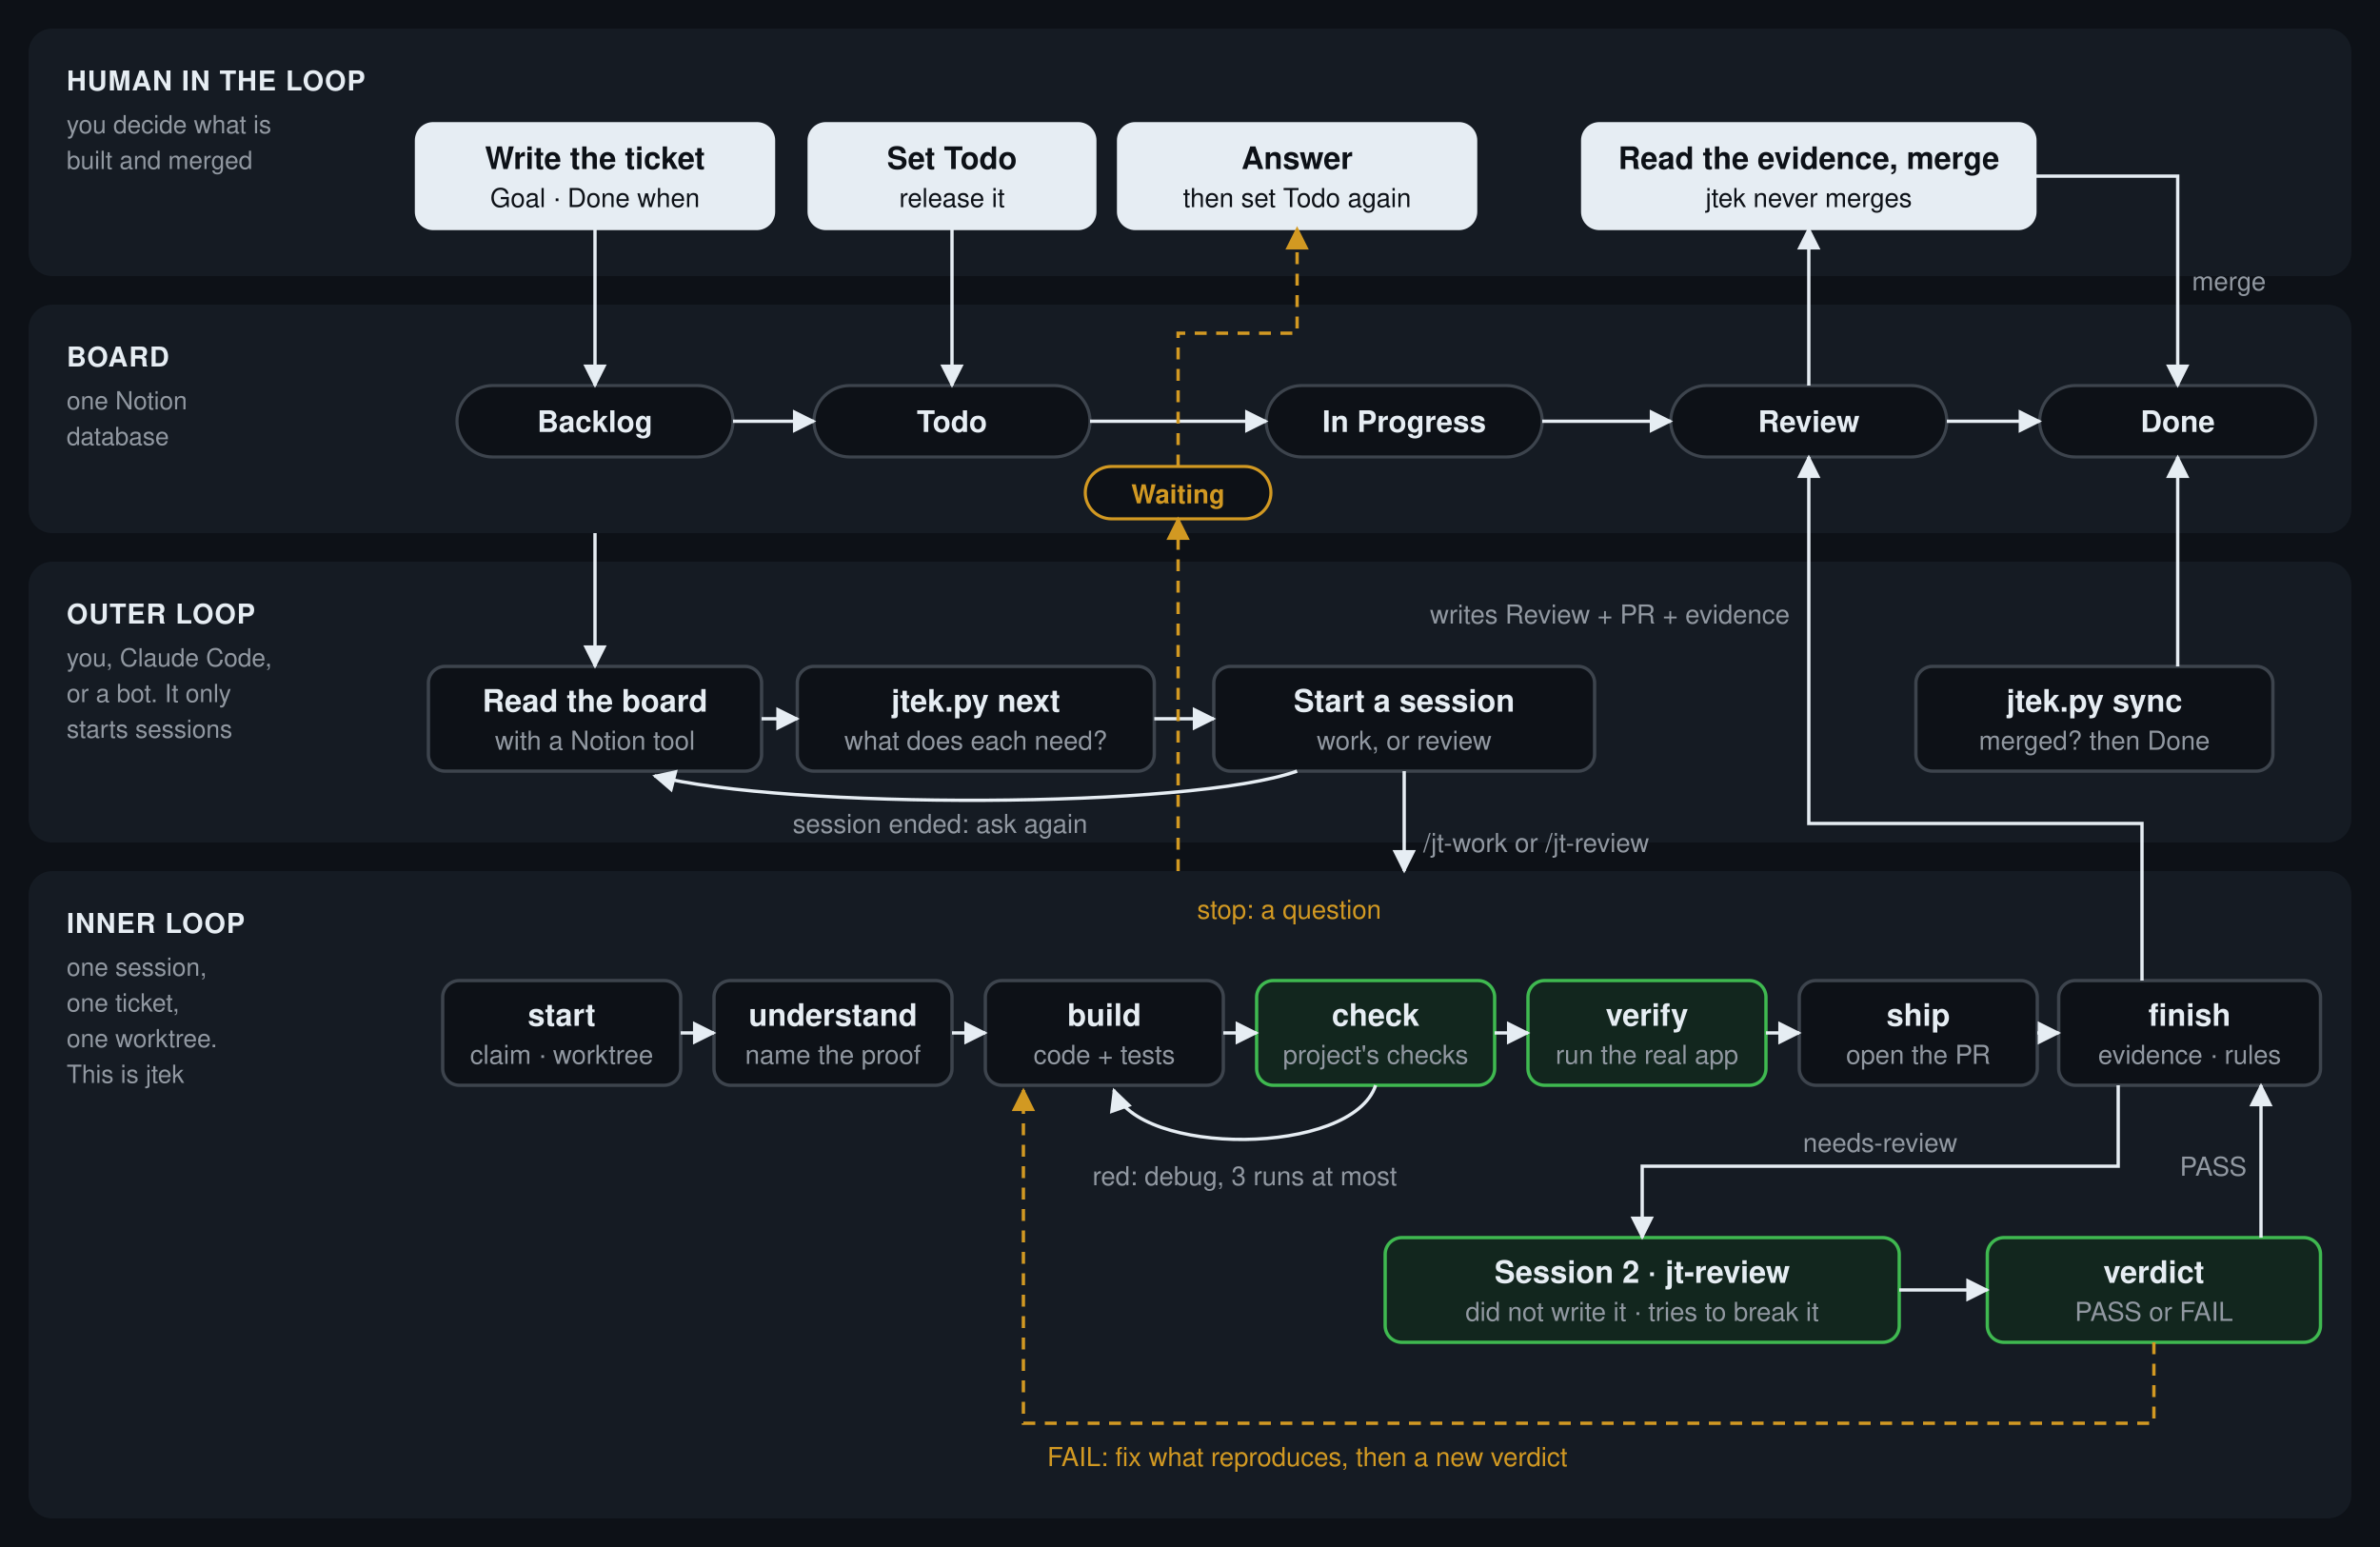
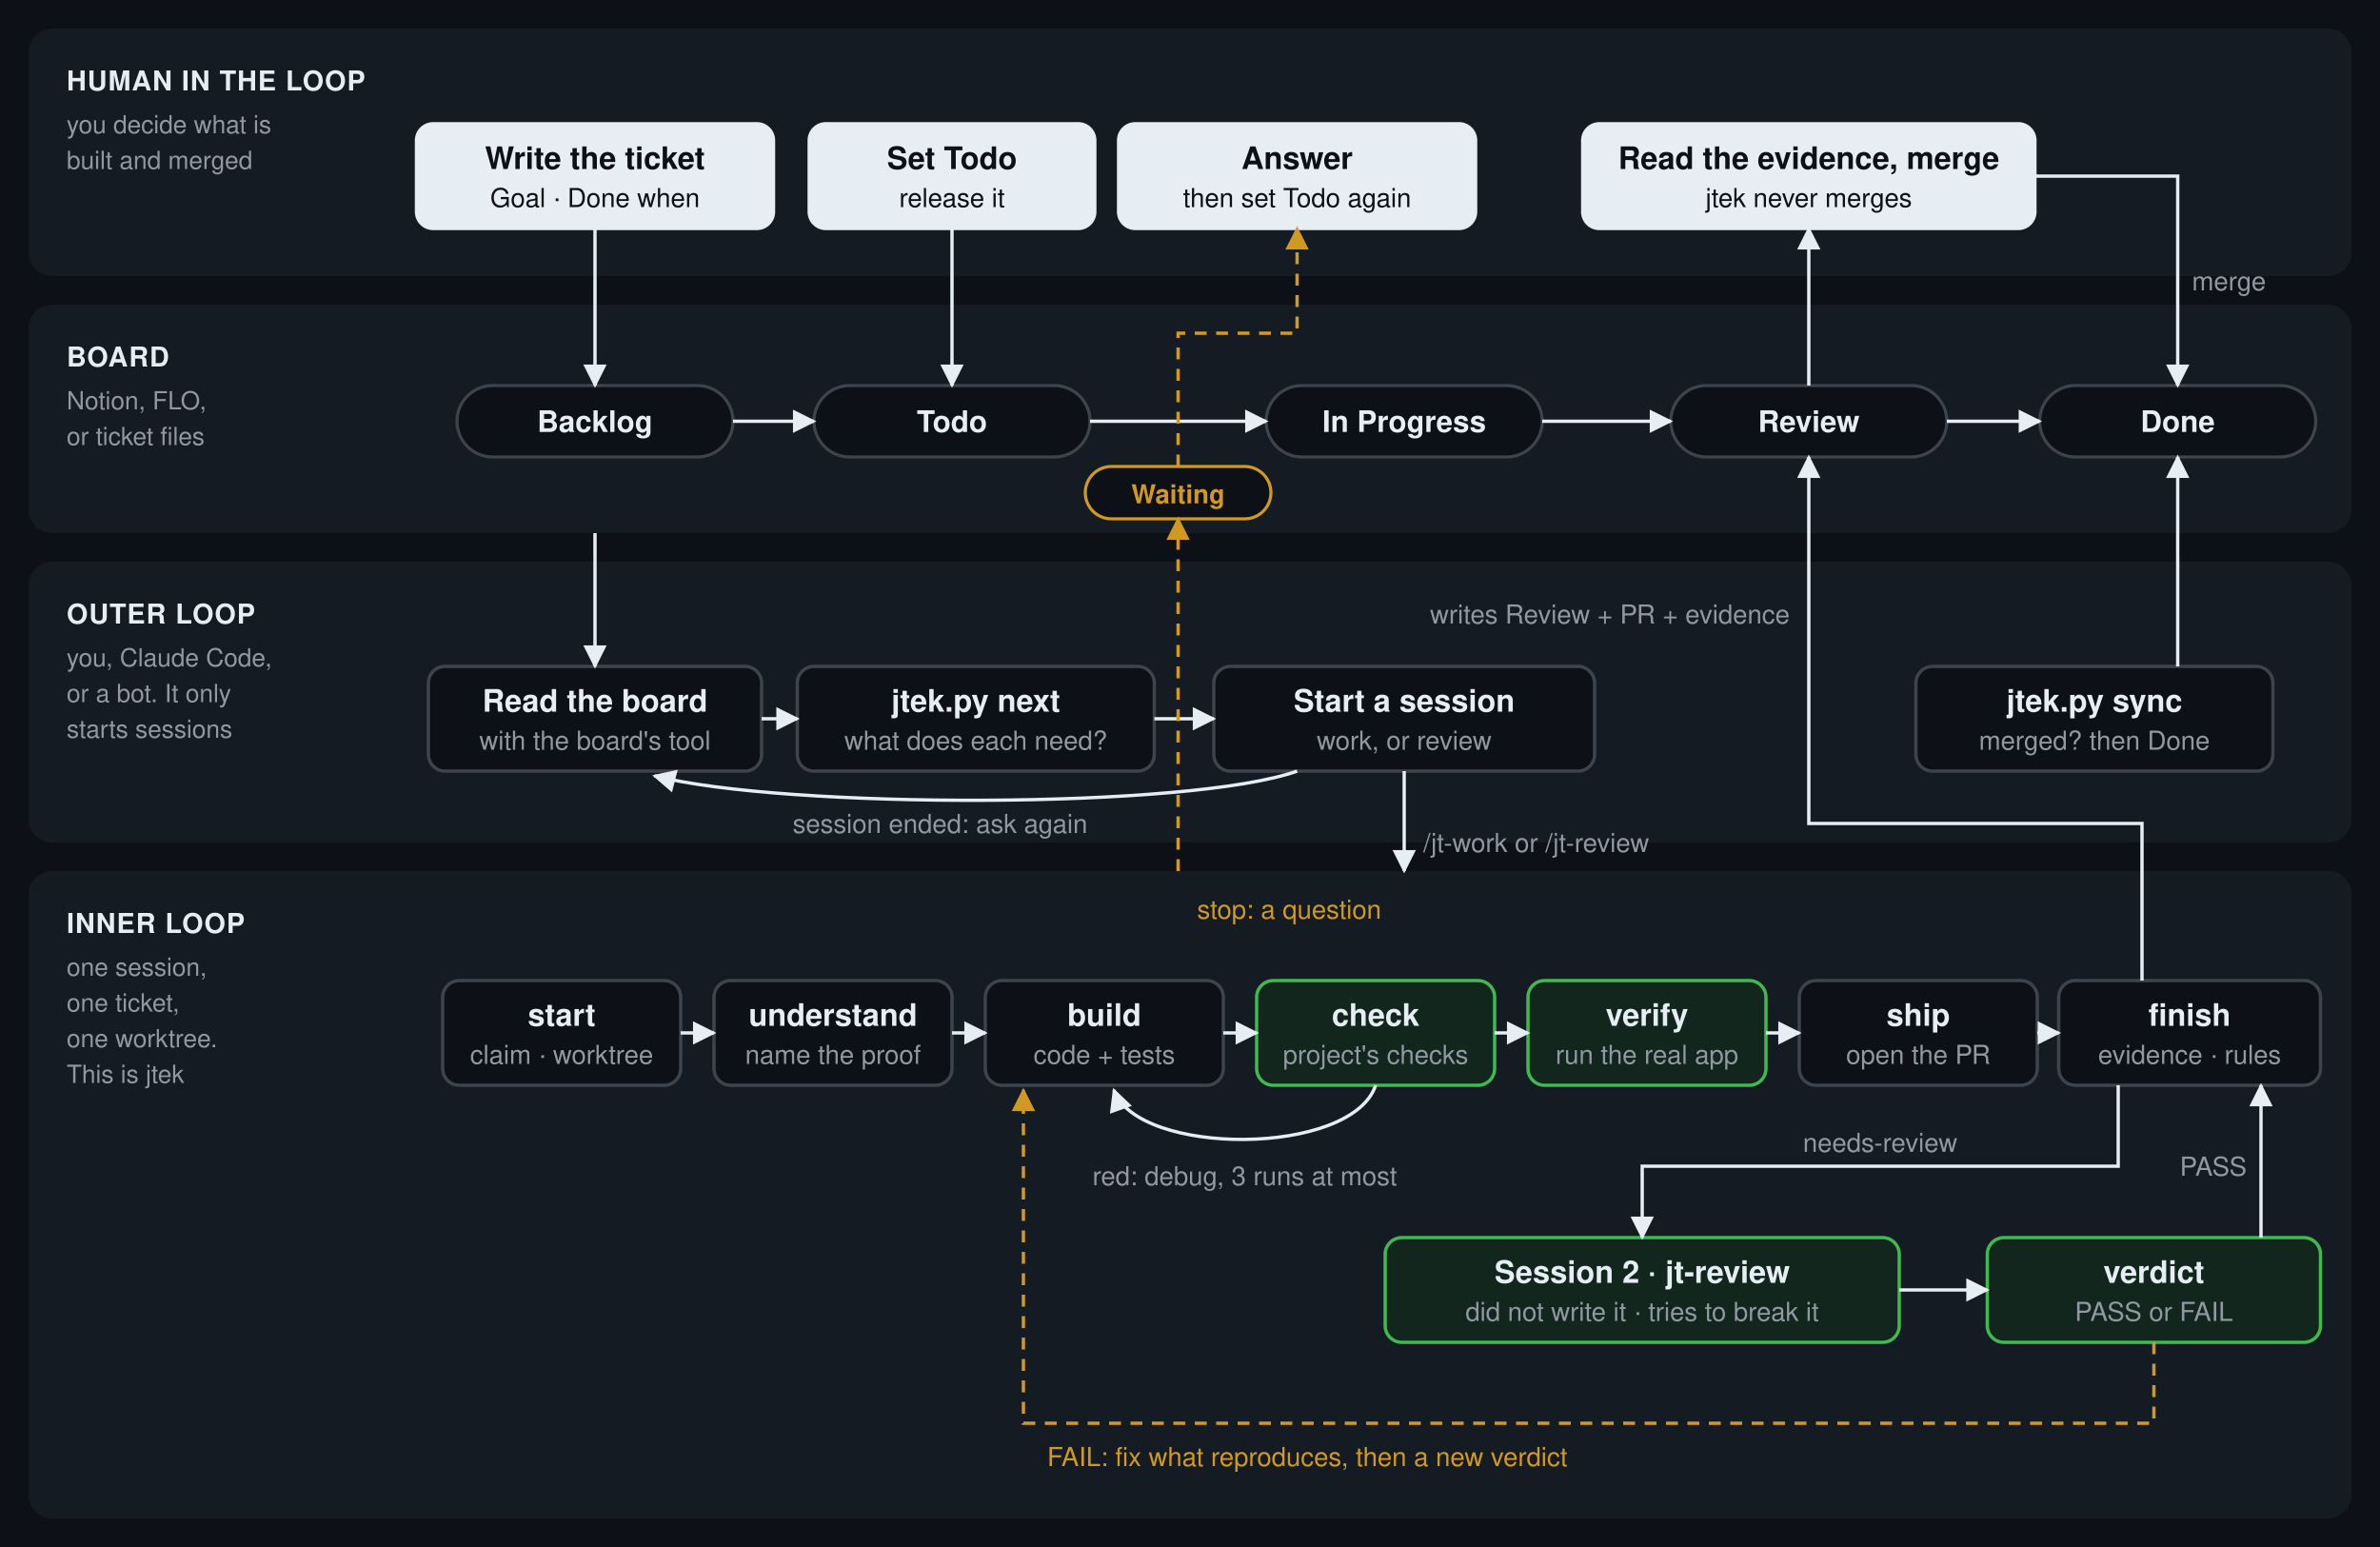
- <svg xmlns="http://www.w3.org/2000/svg" viewBox="0 0 1000 650" width="1000" height="650" role="img" aria-label="The whole factory in four bands. Human in the loop: you write the ticket, set Todo, answer questions, read the evidence and merge. The board in Notion: Backlog, Todo, In Progress with Waiting, Review, Done. Outer loop, run by you, Claude Code, or a bot: read the board, ask jtek.py next what each ticket needs, start a session, and ask again when it ends; jtek.py sync sets Done after a merge. Inner loop, one session per ticket in its own worktree: start, understand, build, check, verify, ship, finish; a second session reviews and gives a verdict.">
+ <svg xmlns="http://www.w3.org/2000/svg" viewBox="0 0 1000 650" width="1000" height="650" role="img" aria-label="The whole factory in four bands. Human in the loop: you write the ticket, set Todo, answer questions, read the evidence and merge. The board, in Notion, in FLO, or as ticket files: Backlog, Todo, In Progress with Waiting, Review, Done. Outer loop, run by you, Claude Code, or a bot: read the board, ask jtek.py next what each ticket needs, start a session, and ask again when it ends; jtek.py sync sets Done after a merge. Inner loop, one session per ticket in its own worktree: start, understand, build, check, verify, ship, finish; a second session reviews and gives a verdict.">
  <defs>
    <marker id="a" viewBox="0 0 10 10" refX="9" refY="5" markerWidth="7" markerHeight="7" orient="auto-start-reverse">
      <path d="M0 0L10 5L0 10z" fill="#e6edf3" />
    </marker>
    <marker id="aw" viewBox="0 0 10 10" refX="9" refY="5" markerWidth="7" markerHeight="7" orient="auto-start-reverse">
      <path d="M0 0L10 5L0 10z" fill="#d29922" />
    </marker>
  </defs>
  <rect width="1000" height="650" fill="#0d1117" />
  <g font-family="-apple-system, BlinkMacSystemFont, Segoe UI, Helvetica, Arial, sans-serif">
    <rect x="12" y="12" width="976" height="104" rx="10" fill="#151b23" />
    <text x="28" y="38" font-size="11.5" font-weight="700" letter-spacing="0.4" fill="#e6edf3">HUMAN IN THE LOOP</text>
    <text x="28" y="56" font-size="10.5" fill="#9198a1">you decide what is</text>
    <text x="28" y="71" font-size="10.5" fill="#9198a1">built and merged</text>
    <rect x="175.0" y="52" width="150" height="44" rx="7" fill="#e6edf3" stroke="#e6edf3" stroke-width="1.4" />
    <text x="250" y="71" font-size="13" font-weight="600" text-anchor="middle" fill="#0d1117">Write the ticket</text>
    <text x="250" y="87" font-size="11" text-anchor="middle" fill="#0d1117">Goal · Done when</text>
    <rect x="340.0" y="52" width="120" height="44" rx="7" fill="#e6edf3" stroke="#e6edf3" stroke-width="1.4" />
    <text x="400" y="71" font-size="13" font-weight="600" text-anchor="middle" fill="#0d1117">Set Todo</text>
    <text x="400" y="87" font-size="11" text-anchor="middle" fill="#0d1117">release it</text>
    <rect x="470.0" y="52" width="150" height="44" rx="7" fill="#e6edf3" stroke="#e6edf3" stroke-width="1.4" />
    <text x="545" y="71" font-size="13" font-weight="600" text-anchor="middle" fill="#0d1117">Answer</text>
    <text x="545" y="87" font-size="11" text-anchor="middle" fill="#0d1117">then set Todo again</text>
    <rect x="665.0" y="52" width="190" height="44" rx="7" fill="#e6edf3" stroke="#e6edf3" stroke-width="1.4" />
    <text x="760" y="71" font-size="13" font-weight="600" text-anchor="middle" fill="#0d1117">Read the evidence, merge</text>
    <text x="760" y="87" font-size="11" text-anchor="middle" fill="#0d1117">jtek never merges</text>
    <rect x="12" y="128" width="976" height="96" rx="10" fill="#151b23" />
    <text x="28" y="154" font-size="11.5" font-weight="700" letter-spacing="0.4" fill="#e6edf3">BOARD</text>
-     <text x="28" y="172" font-size="10.5" fill="#9198a1">one Notion</text>
-     <text x="28" y="187" font-size="10.5" fill="#9198a1">database</text>
+     <text x="28" y="172" font-size="10.5" fill="#9198a1">Notion, FLO,</text>
+     <text x="28" y="187" font-size="10.5" fill="#9198a1">or ticket files</text>
    <rect x="192.0" y="162" width="116" height="30" rx="15.0" fill="#0d1117" stroke="#3d444d" stroke-width="1.3" />
    <text x="250" y="181.5" font-size="12.5" font-weight="600" text-anchor="middle" fill="#e6edf3">Backlog</text>
    <rect x="342.0" y="162" width="116" height="30" rx="15.0" fill="#0d1117" stroke="#3d444d" stroke-width="1.3" />
    <text x="400" y="181.5" font-size="12.5" font-weight="600" text-anchor="middle" fill="#e6edf3">Todo</text>
    <rect x="532.0" y="162" width="116" height="30" rx="15.0" fill="#0d1117" stroke="#3d444d" stroke-width="1.3" />
    <text x="590" y="181.5" font-size="12.5" font-weight="600" text-anchor="middle" fill="#e6edf3">In Progress</text>
    <rect x="702.0" y="162" width="116" height="30" rx="15.0" fill="#0d1117" stroke="#3d444d" stroke-width="1.3" />
    <text x="760" y="181.5" font-size="12.5" font-weight="600" text-anchor="middle" fill="#e6edf3">Review</text>
    <rect x="857.0" y="162" width="116" height="30" rx="15.0" fill="#0d1117" stroke="#3d444d" stroke-width="1.3" />
    <text x="915" y="181.5" font-size="12.5" font-weight="600" text-anchor="middle" fill="#e6edf3">Done</text>
    <rect x="456.0" y="196" width="78" height="22" rx="11.0" fill="#0d1117" stroke="#d29922" stroke-width="1.3" />
    <text x="495" y="211.5" font-size="11" font-weight="600" text-anchor="middle" fill="#d29922">Waiting</text>
    <path d="M308 177H342" fill="none" stroke="#e6edf3" stroke-width="1.4" marker-end="url(#a)" />
    <path d="M458 177H532" fill="none" stroke="#e6edf3" stroke-width="1.4" marker-end="url(#a)" />
    <path d="M648 177H702" fill="none" stroke="#e6edf3" stroke-width="1.4" marker-end="url(#a)" />
    <path d="M818 177H857" fill="none" stroke="#e6edf3" stroke-width="1.4" marker-end="url(#a)" />
    <path d="M250 96V162" fill="none" stroke="#e6edf3" stroke-width="1.4" marker-end="url(#a)" />
    <path d="M400 96V162" fill="none" stroke="#e6edf3" stroke-width="1.4" marker-end="url(#a)" />
    <path d="M495 196V140H545V96" fill="none" stroke="#d29922" stroke-width="1.4" stroke-dasharray="5 4" marker-end="url(#aw)" />
    <path d="M760 162V96" fill="none" stroke="#e6edf3" stroke-width="1.4" marker-end="url(#a)" />
    <path d="M855 74H915V162" fill="none" stroke="#e6edf3" stroke-width="1.4" marker-end="url(#a)" />
    <text x="921" y="122" font-size="11" text-anchor="start" fill="#9198a1">merge</text>
    <rect x="12" y="236" width="976" height="118" rx="10" fill="#151b23" />
    <text x="28" y="262" font-size="11.5" font-weight="700" letter-spacing="0.4" fill="#e6edf3">OUTER LOOP</text>
    <text x="28" y="280" font-size="10.5" fill="#9198a1">you, Claude Code,</text>
    <text x="28" y="295" font-size="10.5" fill="#9198a1">or a bot. It only</text>
    <text x="28" y="310" font-size="10.5" fill="#9198a1">starts sessions</text>
    <rect x="180.0" y="280" width="140" height="44" rx="7" fill="#0d1117" stroke="#3d444d" stroke-width="1.4" />
    <text x="250" y="299" font-size="13" font-weight="600" text-anchor="middle" fill="#e6edf3">Read the board</text>
-     <text x="250" y="315" font-size="11" text-anchor="middle" fill="#9198a1">with a Notion tool</text>
+     <text x="250" y="315" font-size="11" text-anchor="middle" fill="#9198a1">with the board's tool</text>
    <rect x="335.0" y="280" width="150" height="44" rx="7" fill="#0d1117" stroke="#3d444d" stroke-width="1.4" />
    <text x="410" y="299" font-size="13" font-weight="600" text-anchor="middle" fill="#e6edf3">jtek.py next</text>
    <text x="410" y="315" font-size="11" text-anchor="middle" fill="#9198a1">what does each need?</text>
    <rect x="510.0" y="280" width="160" height="44" rx="7" fill="#0d1117" stroke="#3d444d" stroke-width="1.4" />
    <text x="590" y="299" font-size="13" font-weight="600" text-anchor="middle" fill="#e6edf3">Start a session</text>
    <text x="590" y="315" font-size="11" text-anchor="middle" fill="#9198a1">work, or review</text>
    <rect x="805.0" y="280" width="150" height="44" rx="7" fill="#0d1117" stroke="#3d444d" stroke-width="1.4" />
    <text x="880" y="299" font-size="13" font-weight="600" text-anchor="middle" fill="#e6edf3">jtek.py sync</text>
    <text x="880" y="315" font-size="11" text-anchor="middle" fill="#9198a1">merged? then Done</text>
    <path d="M250 224V280" fill="none" stroke="#e6edf3" stroke-width="1.4" marker-end="url(#a)" />
    <path d="M320 302H335" fill="none" stroke="#e6edf3" stroke-width="1.4" marker-end="url(#a)" />
    <path d="M485 302H510" fill="none" stroke="#e6edf3" stroke-width="1.4" marker-end="url(#a)" />
    <path d="M545 324C500 340 330 340 275 326" fill="none" stroke="#e6edf3" stroke-width="1.4" marker-end="url(#a)" />
    <text x="395" y="350" font-size="11" text-anchor="middle" fill="#9198a1">session ended: ask again</text>
    <path d="M915 280V192" fill="none" stroke="#e6edf3" stroke-width="1.4" marker-end="url(#a)" />
    <rect x="12" y="366" width="976" height="272" rx="10" fill="#151b23" />
    <text x="28" y="392" font-size="11.5" font-weight="700" letter-spacing="0.4" fill="#e6edf3">INNER LOOP</text>
    <text x="28" y="410" font-size="10.5" fill="#9198a1">one session,</text>
    <text x="28" y="425" font-size="10.5" fill="#9198a1">one ticket,</text>
    <text x="28" y="440" font-size="10.5" fill="#9198a1">one worktree.</text>
    <text x="28" y="455" font-size="10.5" fill="#9198a1">This is jtek</text>
    <rect x="186.0" y="412" width="100" height="44" rx="7" fill="#0d1117" stroke="#3d444d" stroke-width="1.4" />
    <text x="236" y="431" font-size="13" font-weight="600" text-anchor="middle" fill="#e6edf3">start</text>
    <text x="236" y="447" font-size="11" text-anchor="middle" fill="#9198a1">claim · worktree</text>
    <rect x="300.0" y="412" width="100" height="44" rx="7" fill="#0d1117" stroke="#3d444d" stroke-width="1.4" />
    <text x="350" y="431" font-size="13" font-weight="600" text-anchor="middle" fill="#e6edf3">understand</text>
    <text x="350" y="447" font-size="11" text-anchor="middle" fill="#9198a1">name the proof</text>
    <rect x="414.0" y="412" width="100" height="44" rx="7" fill="#0d1117" stroke="#3d444d" stroke-width="1.4" />
    <text x="464" y="431" font-size="13" font-weight="600" text-anchor="middle" fill="#e6edf3">build</text>
    <text x="464" y="447" font-size="11" text-anchor="middle" fill="#9198a1">code + tests</text>
    <rect x="528.0" y="412" width="100" height="44" rx="7" fill="#12261e" stroke="#3fb950" stroke-width="1.4" />
    <text x="578" y="431" font-size="13" font-weight="600" text-anchor="middle" fill="#e6edf3">check</text>
    <text x="578" y="447" font-size="11" text-anchor="middle" fill="#9198a1">project's checks</text>
    <rect x="642.0" y="412" width="100" height="44" rx="7" fill="#12261e" stroke="#3fb950" stroke-width="1.4" />
    <text x="692" y="431" font-size="13" font-weight="600" text-anchor="middle" fill="#e6edf3">verify</text>
    <text x="692" y="447" font-size="11" text-anchor="middle" fill="#9198a1">run the real app</text>
    <rect x="756.0" y="412" width="100" height="44" rx="7" fill="#0d1117" stroke="#3d444d" stroke-width="1.4" />
    <text x="806" y="431" font-size="13" font-weight="600" text-anchor="middle" fill="#e6edf3">ship</text>
    <text x="806" y="447" font-size="11" text-anchor="middle" fill="#9198a1">open the PR</text>
    <rect x="865.0" y="412" width="110" height="44" rx="7" fill="#0d1117" stroke="#3d444d" stroke-width="1.4" />
    <text x="920" y="431" font-size="13" font-weight="600" text-anchor="middle" fill="#e6edf3">finish</text>
    <text x="920" y="447" font-size="11" text-anchor="middle" fill="#9198a1">evidence · rules</text>
    <path d="M286 434H300" fill="none" stroke="#e6edf3" stroke-width="1.4" marker-end="url(#a)" />
    <path d="M400 434H414" fill="none" stroke="#e6edf3" stroke-width="1.4" marker-end="url(#a)" />
    <path d="M514 434H528" fill="none" stroke="#e6edf3" stroke-width="1.4" marker-end="url(#a)" />
    <path d="M628 434H642" fill="none" stroke="#e6edf3" stroke-width="1.4" marker-end="url(#a)" />
    <path d="M742 434H756" fill="none" stroke="#e6edf3" stroke-width="1.4" marker-end="url(#a)" />
    <path d="M856 434H865" fill="none" stroke="#e6edf3" stroke-width="1.4" marker-end="url(#a)" />
    <path d="M590 324V366" fill="none" stroke="#e6edf3" stroke-width="1.4" marker-end="url(#a)" />
    <text x="598" y="358" font-size="11" text-anchor="start" fill="#9198a1">/jt-work or /jt-review</text>
    <path d="M578 456C568 486 478 486 468 458" fill="none" stroke="#e6edf3" stroke-width="1.4" marker-end="url(#a)" />
    <text x="523" y="498" font-size="11" text-anchor="middle" fill="#9198a1">red: debug, 3 runs at most</text>
    <rect x="582.0" y="520" width="216" height="44" rx="7" fill="#12261e" stroke="#3fb950" stroke-width="1.4" />
    <text x="690" y="539" font-size="13" font-weight="600" text-anchor="middle" fill="#e6edf3">Session 2 · jt-review</text>
    <text x="690" y="555" font-size="11" text-anchor="middle" fill="#9198a1">did not write it · tries to break it</text>
    <rect x="835.0" y="520" width="140" height="44" rx="7" fill="#12261e" stroke="#3fb950" stroke-width="1.4" />
    <text x="905" y="539" font-size="13" font-weight="600" text-anchor="middle" fill="#e6edf3">verdict</text>
    <text x="905" y="555" font-size="11" text-anchor="middle" fill="#9198a1">PASS or FAIL</text>
    <path d="M890 456V490H690V520" fill="none" stroke="#e6edf3" stroke-width="1.4" marker-end="url(#a)" />
    <text x="790" y="484" font-size="11" text-anchor="middle" fill="#9198a1">needs-review</text>
    <path d="M798 542H835" fill="none" stroke="#e6edf3" stroke-width="1.4" marker-end="url(#a)" />
    <path d="M950 520V456" fill="none" stroke="#e6edf3" stroke-width="1.4" marker-end="url(#a)" />
    <text x="944" y="494" font-size="11" text-anchor="end" fill="#9198a1">PASS</text>
    <path d="M905 564V598H430V458" fill="none" stroke="#d29922" stroke-width="1.4" stroke-dasharray="5 4" marker-end="url(#aw)" />
    <text x="440" y="616" font-size="11" text-anchor="start" fill="#d29922">FAIL: fix what reproduces, then a new verdict</text>
    <path d="M900 412V346H760V192" fill="none" stroke="#e6edf3" stroke-width="1.4" marker-end="url(#a)" />
    <text x="752" y="262" font-size="11" text-anchor="end" fill="#9198a1">writes Review + PR + evidence</text>
    <path d="M495 366V218" fill="none" stroke="#d29922" stroke-width="1.4" stroke-dasharray="5 4" marker-end="url(#aw)" />
    <text x="503" y="386" font-size="11" text-anchor="start" fill="#d29922">stop: a question</text>
  </g>
</svg>
